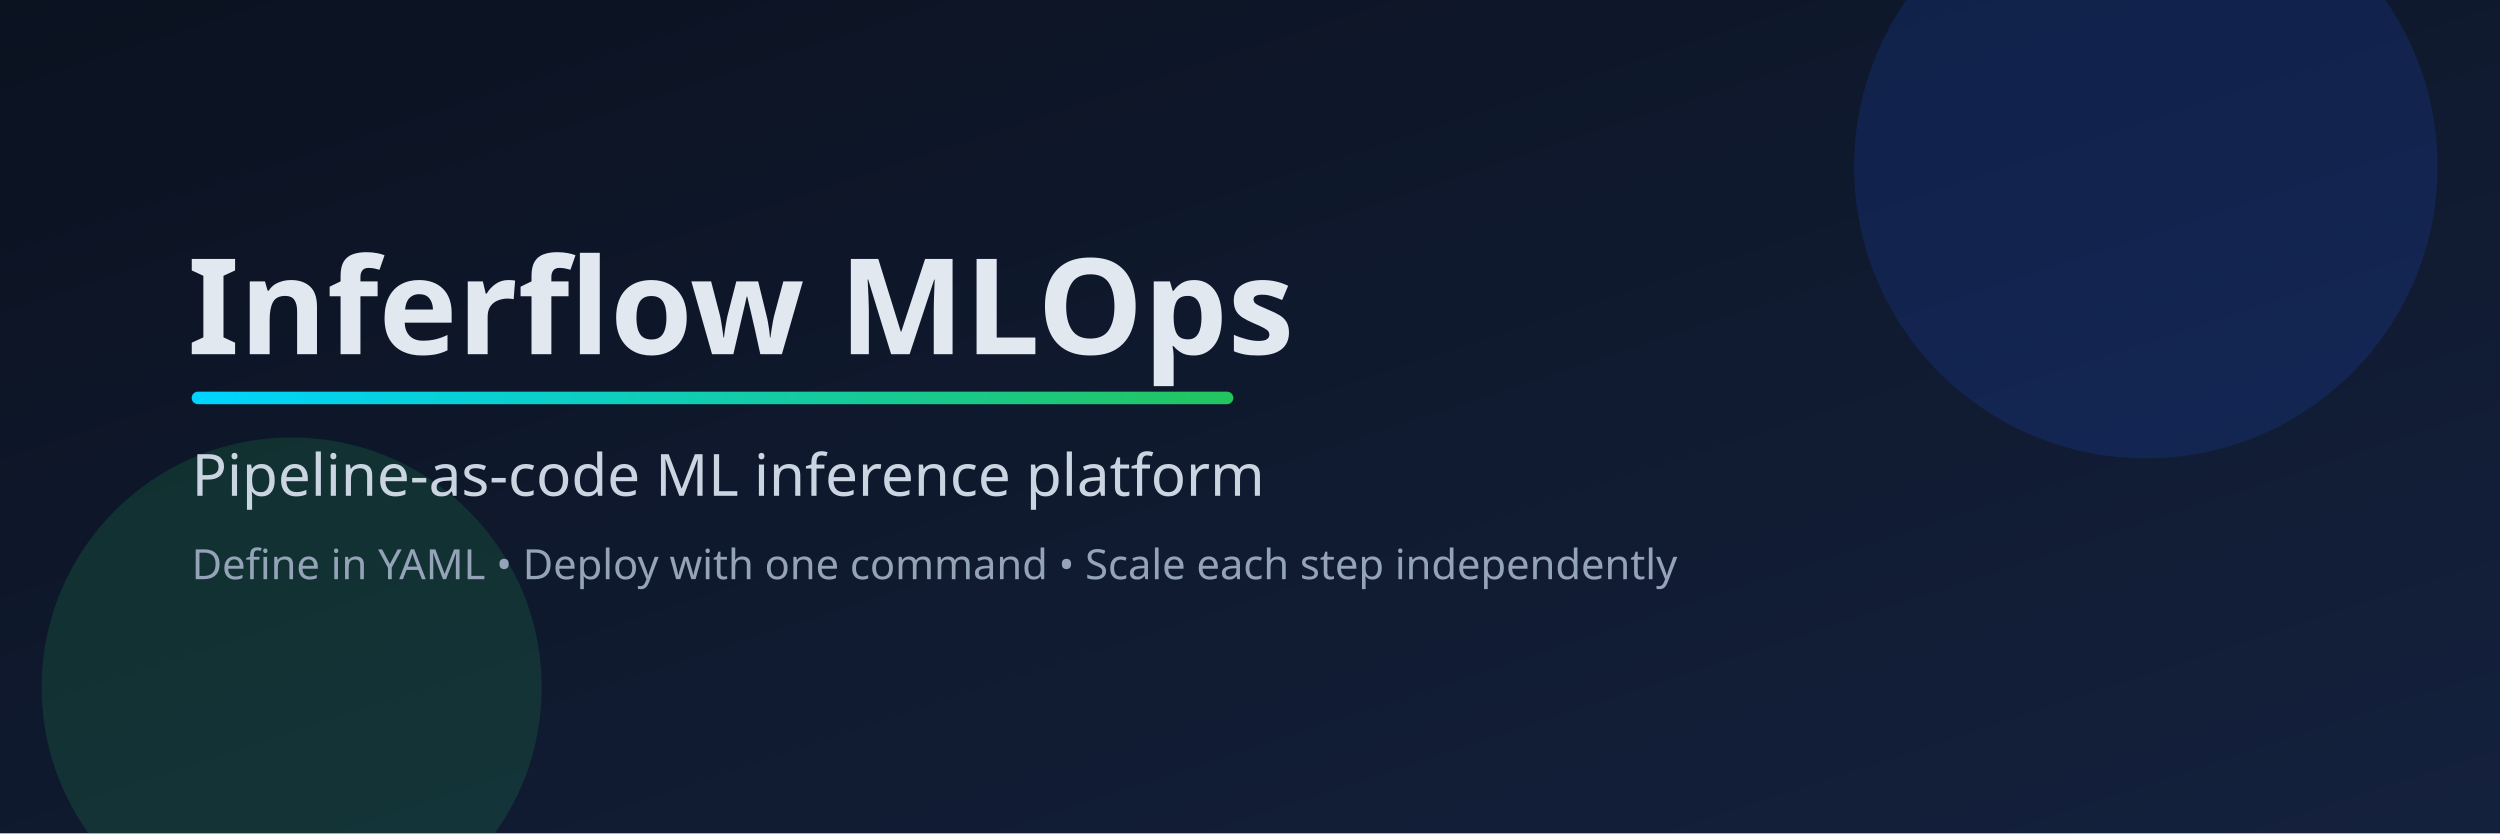
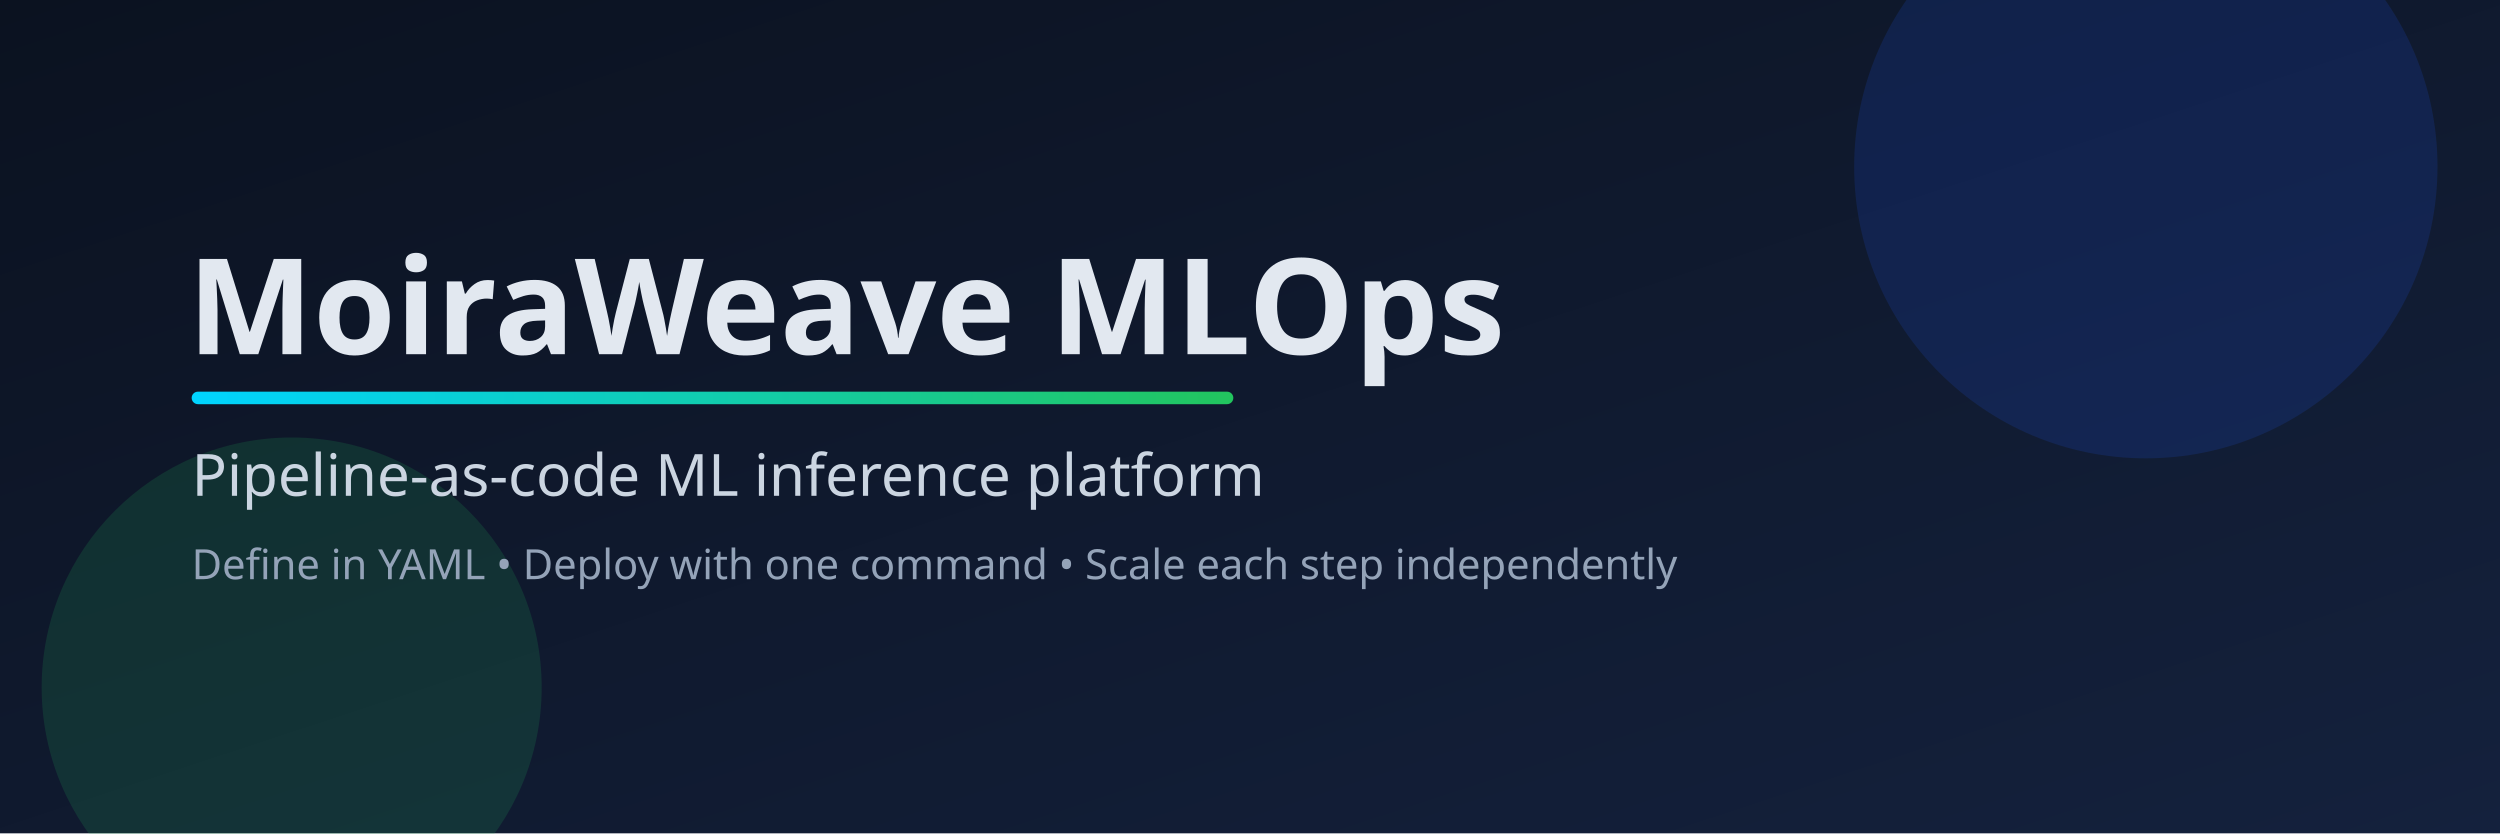
- <svg xmlns="http://www.w3.org/2000/svg" width="1200" height="400" viewBox="0 0 1200 400" role="img" aria-label="Inferflow MLOps banner">
+ <svg xmlns="http://www.w3.org/2000/svg" width="1200" height="400" viewBox="0 0 1200 400" role="img" aria-label="MoiraWeave MLOps banner">
  <defs>
    <linearGradient id="bg" x1="0" y1="0" x2="1" y2="1">
      <stop offset="0%" stop-color="#0b1220" />
      <stop offset="100%" stop-color="#14213d" />
    </linearGradient>
    <linearGradient id="accent" x1="0" y1="0" x2="1" y2="0">
      <stop offset="0%" stop-color="#00d4ff" />
      <stop offset="100%" stop-color="#22c55e" />
    </linearGradient>
  </defs>
  <rect width="1200" height="400" fill="url(#bg)" />
  <circle cx="1030" cy="80" r="140" fill="#1d4ed8" opacity="0.18" />
  <circle cx="140" cy="330" r="120" fill="#22c55e" opacity="0.15" />
-   <text x="90" y="170" fill="#e2e8f0" font-family="Verdana, Geneva, sans-serif" font-size="64" font-weight="700">Inferflow MLOps</text>
+   <text x="90" y="170" fill="#e2e8f0" font-family="Verdana, Geneva, sans-serif" font-size="64" font-weight="700">MoiraWeave MLOps</text>
  <rect x="92" y="188" width="500" height="6" fill="url(#accent)" rx="3" />
  <text x="92" y="238" fill="#cbd5e1" font-family="Verdana, Geneva, sans-serif" font-size="28">Pipeline-as-code ML inference platform</text>
  <text x="92" y="278" fill="#94a3b8" font-family="Verdana, Geneva, sans-serif" font-size="20">Define in YAML • Deploy with one command • Scale each step independently</text>
</svg>
